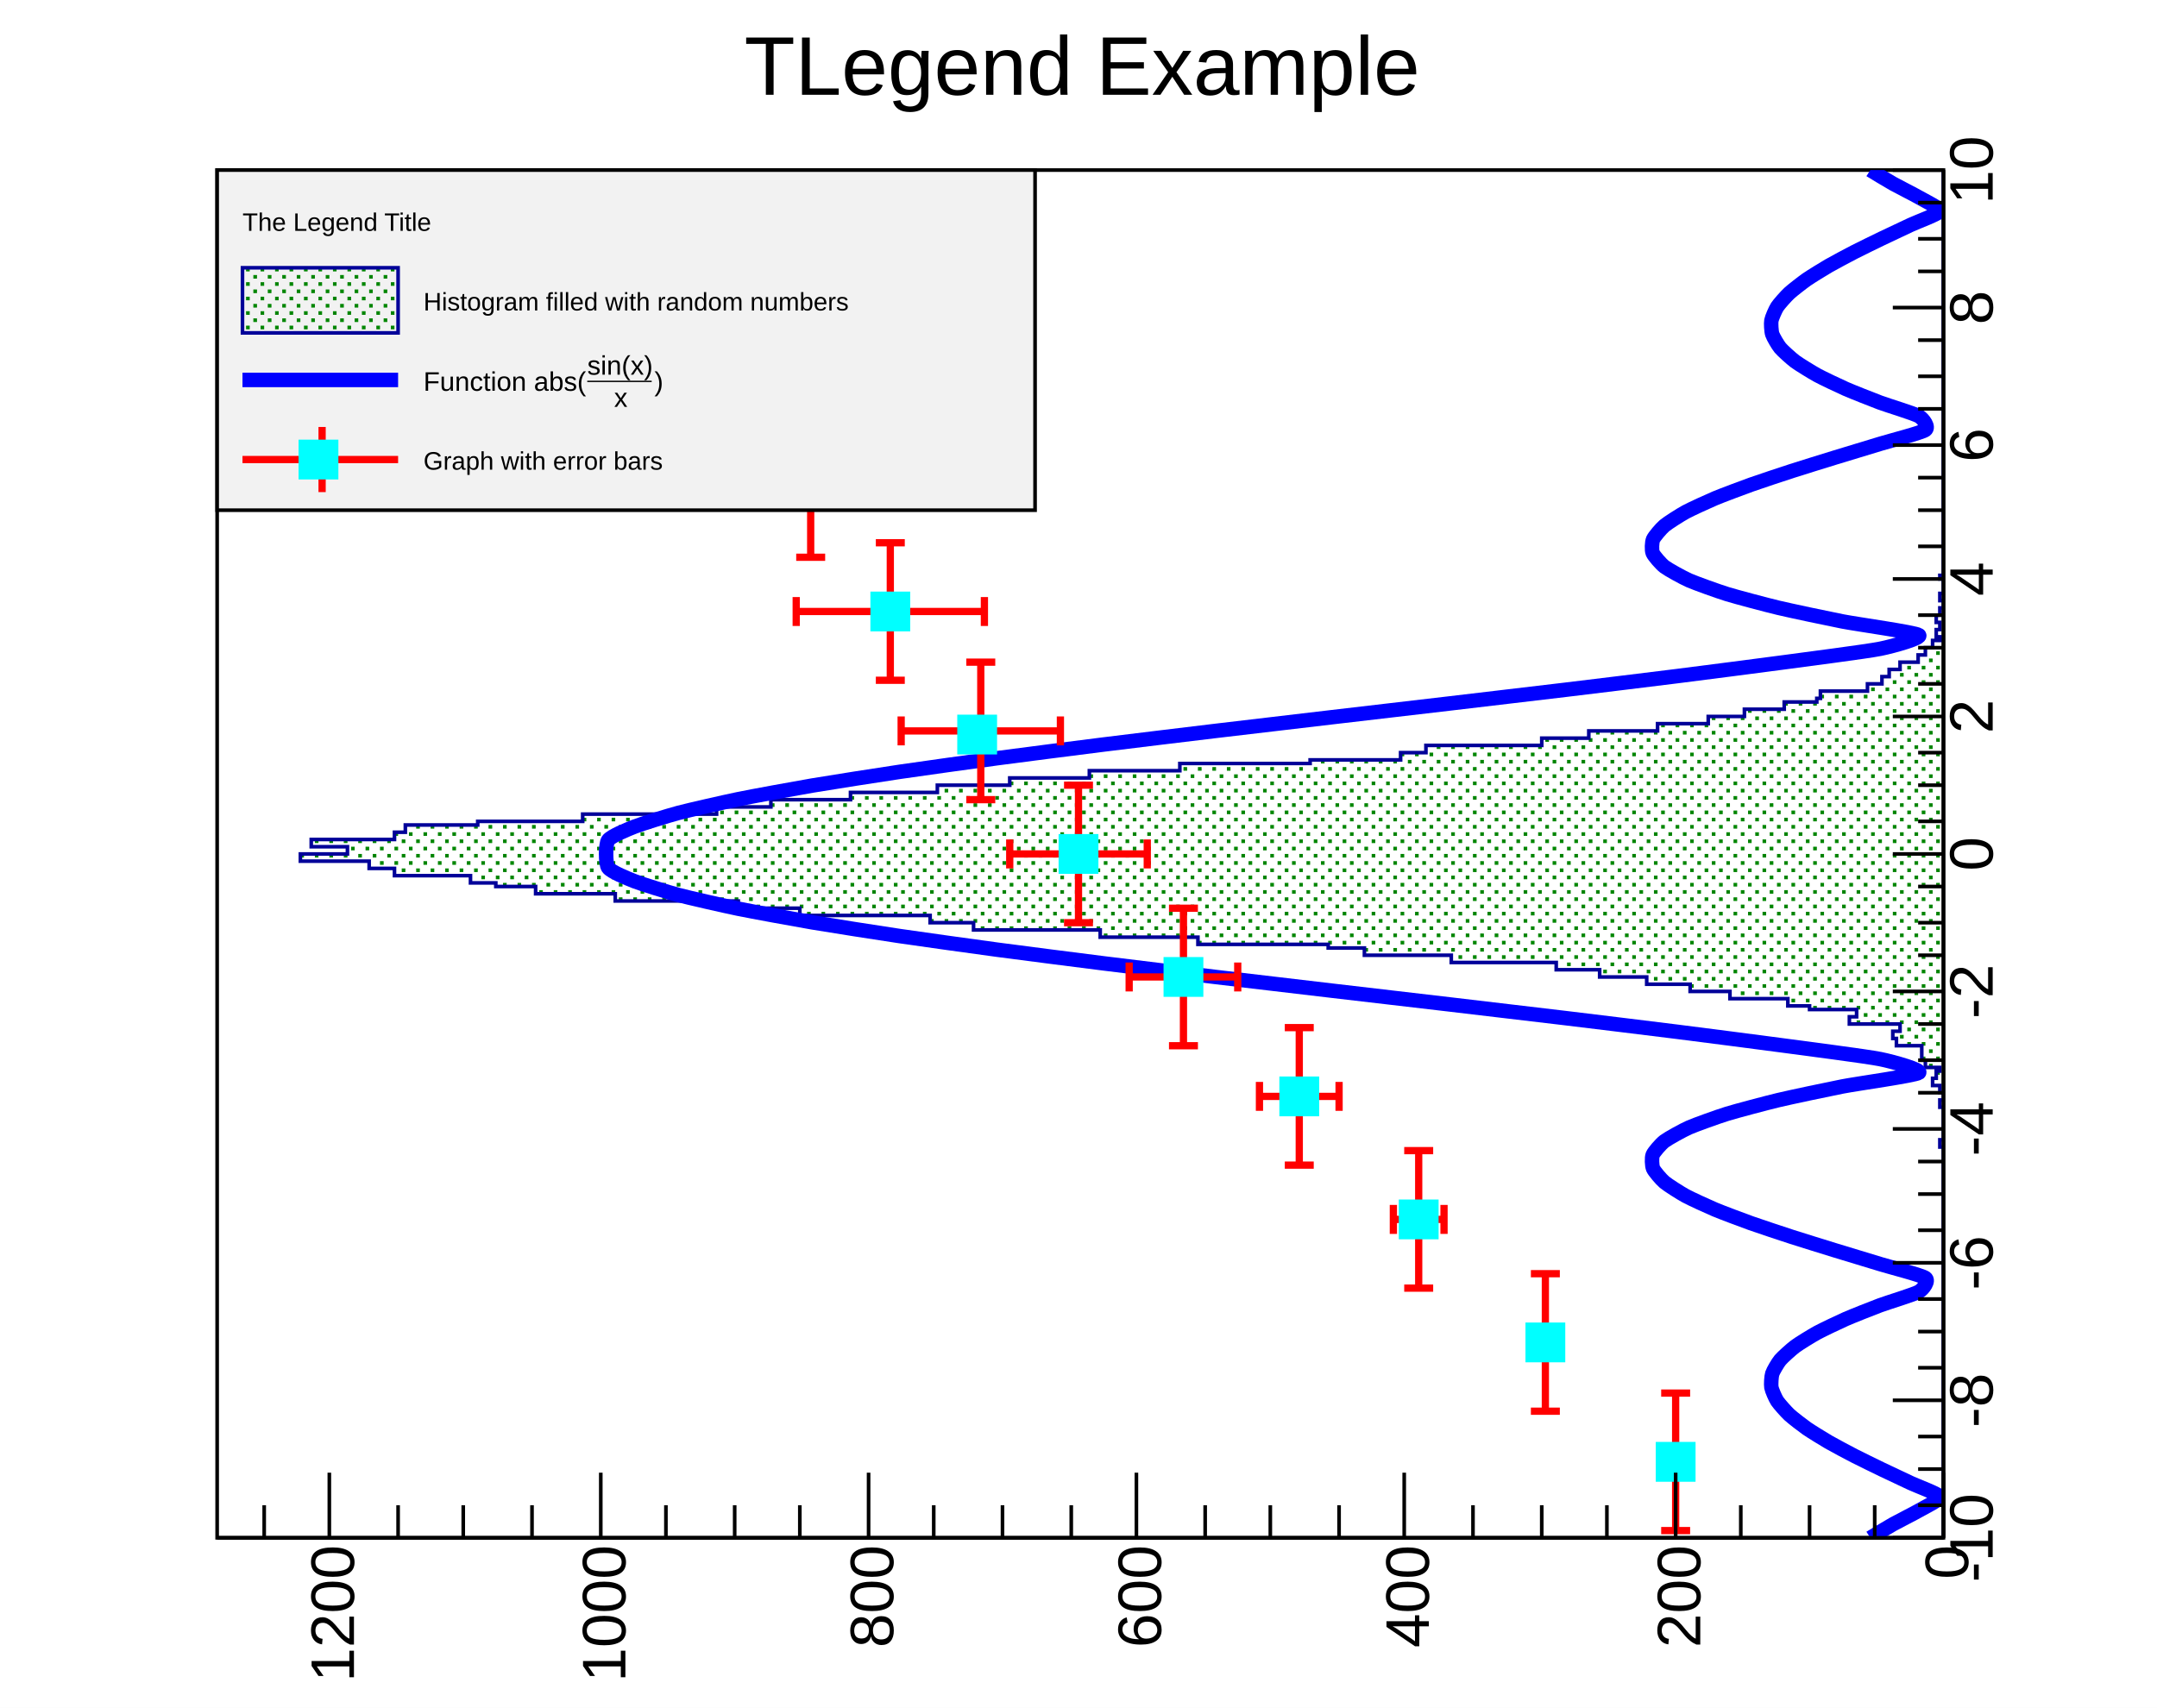
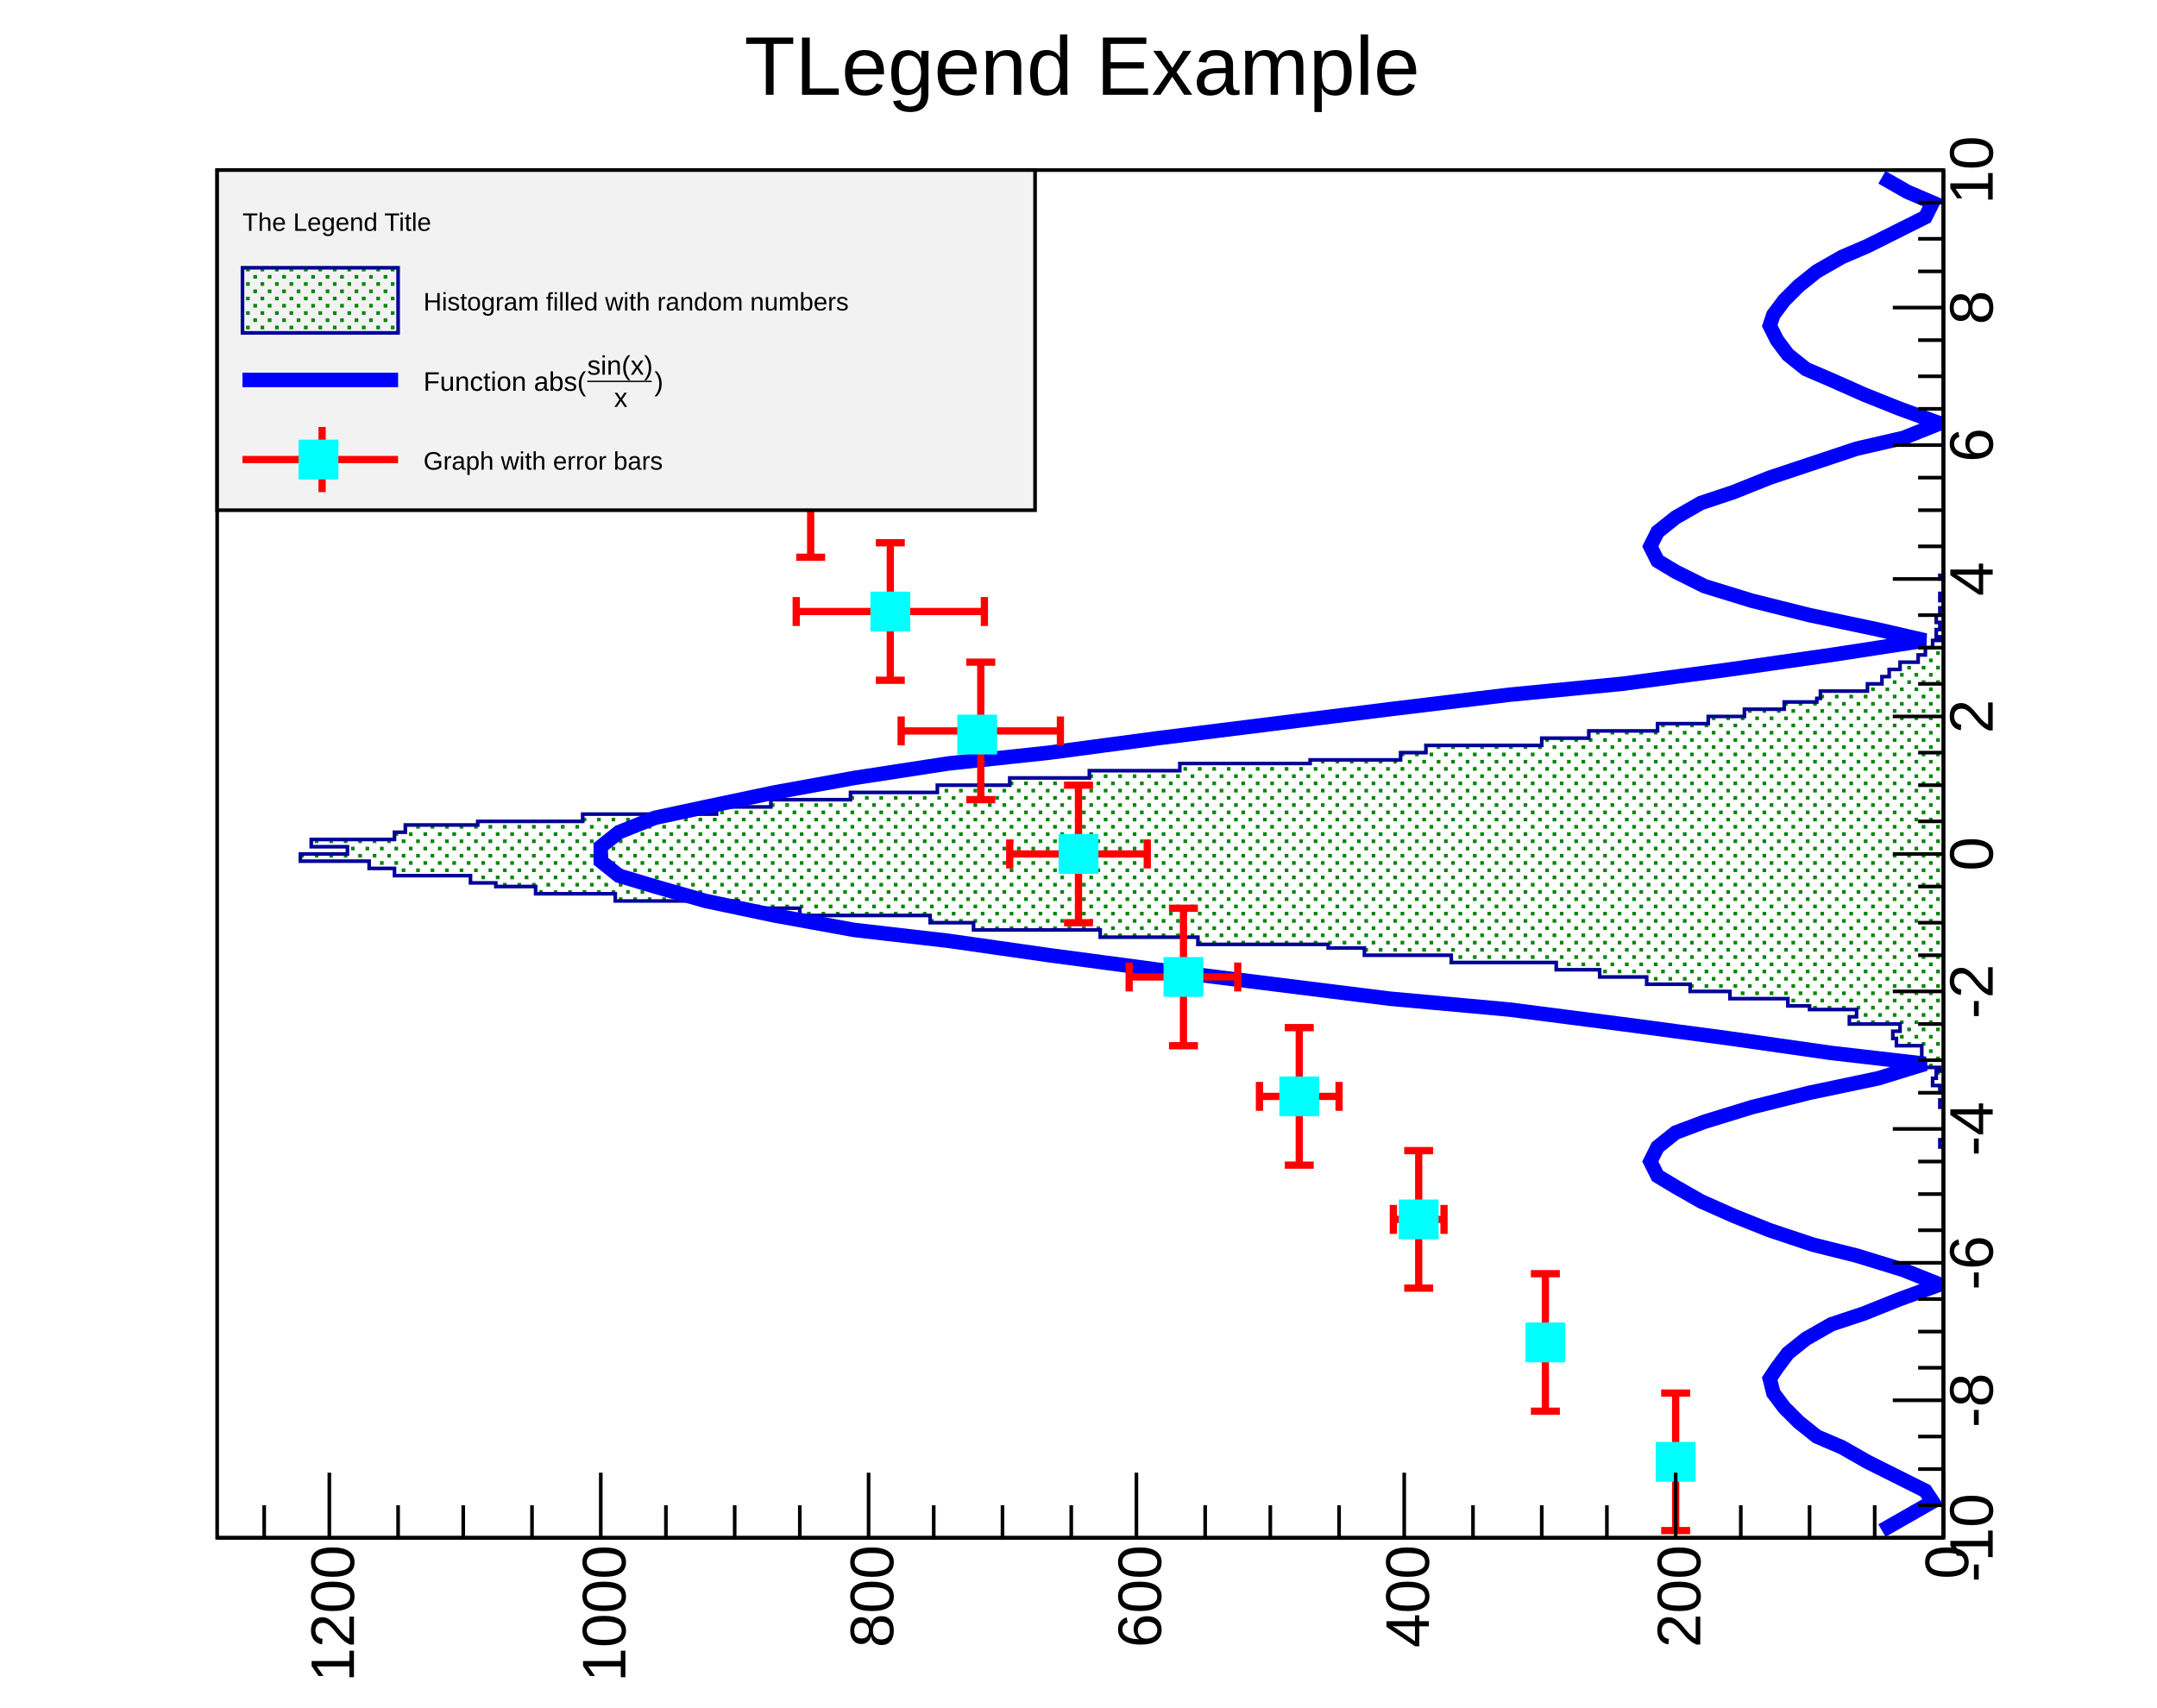
<svg xmlns="http://www.w3.org/2000/svg" viewBox="0 0 596 472" preserveAspectRatio="none" width="596" height="472">
  <defs>
    <pattern id="pat_3003_416" patternUnits="userSpaceOnUse" width="4" height="4">
      <path d="M2,1h1v1h-1zM0,3h1v1h-1z" style="fill: green;" />
    </pattern>
  </defs>
  <path d="M0,0H596V472H0Z" style="fill: white;" />
  <g>
    <g transform="rotate(-90,60,47) translate(-318,47)">
      <path d="M0,0H378V477H0Z" style="fill: white; stroke: black; stroke-width: 1;" />
      <svg x="0" y="0" overflow="hidden" width="378" height="477" viewBox="0 0 378 477">
        <g>
          <path d="M0,477h108v-1h2v1h9v-1h2v1h2v-1h2v-2h2v1h2v1h1v-4h2v-1h4v-7h2v-1h2v2h2v-14h2v2h2v-13h1v-6h2v-16h2v-11h2v-12h2v-13h2v-12h2v-29h2v-24h2v-10h1v-36h2v-27h2v-35h2v-12h2v-36h2v-17h2v-34h2v-22h2v-11h1v-7h2v-21h2v-7h2v-19h2v13h2v-10h2v23h2v3h2v20h1v29h2v37h2v15h2v22h2v24h2v20h2v22h2v25h2v36h1v25h2v7h2v32h2v13h2v19h2v14h2v10h2v11h2v9h1v1h2v13h2v4h2v2h2v3h2v5h2v2h2v2h2v3h1v-2h2v1h2v-1h2v1h2v1h2v-1h2v1h4v-1h1v1h112L378,480H0Z" style="stroke-linejoin: miter; stroke: #000099; stroke-width: 1; fill: url(#pat_3003_416);" />
        </g>
        <g>
-           <path d="M0,456.79C0.4,457.41,3.02,461.76,3.78,463.11S6.8,468.96,7.56,470.25S10.58,476.25,11.34,476.02S14.36,469.6,15.12,468S18.14,461.56,18.9,459.99S21.92,453.78,22.68,452.31S25.7,446.59,26.46,445.28S29.48,440.3,30.24,439.21S33.26,435.2,34.02,434.39S37.04,431.56,37.8,431.06S40.82,429.58,41.58,429.45S44.6,429.45,45.36,429.69S48.38,431.25,49.14,431.89S52.16,435.03,52.92,436.05S55.94,440.74,56.7,442.14S59.72,448.28,60.48,450.01S63.5,457.44,64.26,459.47S67.28,468.98,68.04,470.24S71.06,473.08,71.82,472.02S74.84,462.18,75.6,459.7S78.62,449.7,79.38,447.25S82.4,437.47,83.16,435.13S86.18,425.97,86.94,423.84S89.96,415.7,90.72,413.89S93.74,407.16,94.5,405.76S97.52,400.81,98.28,399.91S101.3,397.08,102.06,396.76S105.08,396.35,105.84,396.66S108.86,398.91,109.62,399.92S112.64,404.99,113.4,406.72S116.42,414.73,117.18,417.19S120.2,428.15,120.96,431.34S123.98,445.19,124.74,449.08S127.76,469.18,128.52,470.22S131.54,463.29,132.3,459.53S135.32,438.18,136.08,432.56S139.1,409.36,139.86,403.35S142.88,378.74,143.64,372.46S146.66,346.93,147.42,340.49S150.44,314.57,151.2,308.12S154.22,282.35,154.98,276.03S158,250.99,158.76,244.94S161.78,221.18,162.54,215.54S165.56,193.6,166.32,188.49S169.34,168.89,170.1,164.43S173.12,147.62,173.88,143.92S176.9,130.29,177.66,127.44S180.68,117.32,181.44,115.37S184.09,108.75,185.22,108.02S191.65,107.28,192.78,108.02S195.8,113.43,196.56,115.37S199.58,124.58,200.34,127.44S203.36,140.22,204.12,143.92S207.14,159.98,207.9,164.43S210.92,183.38,211.68,188.49S214.7,209.89,215.46,215.54S218.48,238.89,219.24,244.94S222.26,269.72,223.02,276.03S226.04,301.67,226.8,308.12S229.82,334.06,230.58,340.49S233.6,366.17,234.36,372.46S237.38,397.34,238.14,403.35S241.16,426.94,241.92,432.56S244.94,455.76,245.7,459.53S248.72,471.27,249.48,470.22S252.5,452.97,253.26,449.08S256.28,434.53,257.04,431.34S260.06,419.65,260.82,417.19S263.84,408.45,264.6,406.72S267.62,400.92,268.38,399.92S271.4,396.98,272.16,396.66S275.18,396.43,275.94,396.76S278.96,399.01,279.72,399.91S282.74,404.36,283.5,405.76S286.52,412.08,287.28,413.89S290.3,421.72,291.06,423.84S294.08,432.79,294.84,435.13S297.86,444.79,298.62,447.25S301.64,457.22,302.4,459.7S305.42,470.97,306.18,472.02S309.2,471.49,309.96,470.24S312.98,461.49,313.74,459.47S316.76,451.74,317.52,450.01S320.54,443.53,321.3,442.14S324.32,437.08,325.08,436.05S328.1,432.52,328.86,431.89S331.88,429.94,332.64,429.69S335.66,429.31,336.42,429.45S339.44,430.57,340.2,431.06S343.22,433.57,343.98,434.39S347,438.12,347.76,439.21S350.78,443.97,351.54,445.28S354.56,450.84,355.32,452.31S358.34,458.42,359.1,459.99S362.12,466.4,362.88,468S365.9,475.8,366.66,476.02S369.68,471.55,370.44,470.25S373.46,464.46,374.22,463.11S377.6,457.41,378,456.79" style="fill: none; stroke: blue; stroke-width: 4;" />
+           <path d="M2,460L6,467L10,474L13,472L17,464L21,456L25,449L28,442L32,437L36,433L40,430L44,429L47,431L51,434L55,439L59,446L62,455L66,465L70,476L74,466L78,453L81,441L85,429L89,419L93,410L97,403L100,398L104,396L108,398L112,403L115,411L119,424L123,440L127,459L131,472L134,446L138,418L142,388L146,357L149,324L153,292L157,260L161,230L165,202L168,176L172,154L176,135L180,121L183,111L187,106L191,106L195,111L199,121L202,135L206,154L210,176L214,202L217,230L221,260L225,292L229,324L233,357L236,388L240,418L244,446L248,472L251,459L255,440L259,424L263,411L267,403L270,398L274,396L278,398L282,403L286,410L289,419L293,429L297,441L301,453L304,466L308,476L312,465L316,455L320,446L323,439L327,434L331,431L335,429L338,430L342,433L346,437L350,442L354,449L357,456L361,464L365,472L369,474L372,467L376,460" style="fill: none; stroke: blue; stroke-width: 4;" />
        </g>
        <g>
          <g transform="translate(21,403)">
            <path style="stroke: red; stroke-width: 2; fill: none;" d="M0,0H-19m0,4v-8M0,0H19m0,4v-8" />
          </g>
          <g transform="translate(54,367)">
            <path style="stroke: red; stroke-width: 2; fill: none;" d="M0,0H-19m0,4v-8M0,0H19m0,4v-8M0,0V4m4,0h-8M0,0V-4m4,0h-8" />
          </g>
          <g transform="translate(88,332)">
            <path style="stroke: red; stroke-width: 2; fill: none;" d="M0,0H-19m0,4v-8M0,0H19m0,4v-8M0,0V7m4,0h-8M0,0V-7m4,0h-8" />
          </g>
          <g transform="translate(122,299)">
            <path style="stroke: red; stroke-width: 2; fill: none;" d="M0,0H-19m0,4v-8M0,0H19m0,4v-8M0,0V11m4,0h-8M0,0V-11m4,0h-8" />
          </g>
          <g transform="translate(155,267)">
            <path style="stroke: red; stroke-width: 2; fill: none;" d="M0,0H-19m0,4v-8M0,0H19m0,4v-8M0,0V15m4,0h-8M0,0V-15m4,0h-8" />
          </g>
          <g transform="translate(189,238)">
            <path style="stroke: red; stroke-width: 2; fill: none;" d="M0,0H-19m0,4v-8M0,0H19m0,4v-8M0,0V19m4,0h-8M0,0V-19m4,0h-8" />
          </g>
          <g transform="translate(223,211)">
            <path style="stroke: red; stroke-width: 2; fill: none;" d="M0,0H-19m0,4v-8M0,0H19m0,4v-8M0,0V22m4,0h-8M0,0V-22m4,0h-8" />
          </g>
          <g transform="translate(256,186)">
            <path style="stroke: red; stroke-width: 2; fill: none;" d="M0,0H-19m0,4v-8M0,0H19m0,4v-8M0,0V26m4,0h-8M0,0V-26m4,0h-8" />
          </g>
          <g transform="translate(290,164)">
            <path style="stroke: red; stroke-width: 2; fill: none;" d="M0,0H-19m0,4v-8M0,0H19m0,4v-8M0,0V30m4,0h-8M0,0V-30m4,0h-8" />
          </g>
          <g transform="translate(324,146)">
            <path style="stroke: red; stroke-width: 2; fill: none;" d="M0,0H-19m0,4v-8M0,0H19m0,4v-8M0,0V33m4,0h-8M0,0V-33m4,0h-8" />
          </g>
          <g transform="translate(357,131)">
            <path style="stroke: red; stroke-width: 2; fill: none;" d="M0,0H-19m0,4v-8M0,0H19m0,4v-8M0,0V37m4,0h-8M0,0V-37m4,0h-8" />
          </g>
          <path d="M16,398v10h10v-10zM49,362v10h10v-10zM83,327v10h10v-10zM117,294v10h10v-10zM150,262v10h10v-10zM184,233v10h10v-10zM217,205v10h10v-10zM251,181v10h10v-10zM285,159v10h10v-10zM318,141v10h10v-10zM352,126v10h10v-10z" style="stroke: cyan; fill: cyan;" />
        </g>
      </svg>
      <g>
        <g transform="translate(0,477)">
          <path d="M0,0h378M0,-14V0M9,-7V0M19,-7V0M28,-7V0M38,-14V0M47,-7V0M57,-7V0M66,-7V0M76,-14V0M85,-7V0M95,-7V0M104,-7V0M113,-14V0M123,-7V0M132,-7V0M142,-7V0M151,-14V0M161,-7V0M170,-7V0M180,-7V0M189,-14V0M198,-7V0M208,-7V0M217,-7V0M227,-14V0M236,-7V0M246,-7V0M255,-7V0M265,-14V0M274,-7V0M284,-7V0M293,-7V0M302,-14V0M312,-7V0M321,-7V0M331,-7V0M340,-14V0M350,-7V0M359,-7V0M369,-7V0M378,-14V0" style="stroke: black; stroke-width: 1;" />
          <g font-family="Arial" font-size="17" space="preserve" fill="black" text-anchor="middle">
            <text dy=".8em">
       -10
      </text>
            <text dy=".8em" transform="translate(38)">
       -8
      </text>
            <text dy=".8em" transform="translate(76)">
       -6
      </text>
            <text dy=".8em" transform="translate(113)">
       -4
      </text>
            <text dy=".8em" transform="translate(151)">
       -2
      </text>
            <text dy=".8em" transform="translate(189)">
       0
      </text>
            <text dy=".8em" transform="translate(227)">
       2
      </text>
            <text dy=".8em" transform="translate(265)">
       4
      </text>
            <text dy=".8em" transform="translate(302)">
       6
      </text>
            <text dy=".8em" transform="translate(340)">
       8
      </text>
            <text dy=".8em" transform="translate(378)">
       10
      </text>
          </g>
        </g>
        <g>
          <path d="M0,0v477M18,477H0M9,458H0M9,440H0M9,421H0M18,403H0M9,384H0M9,366H0M9,347H0M18,328H0M9,310H0M9,291H0M9,273H0M18,254H0M9,236H0M9,217H0M9,198H0M18,180H0M9,161H0M9,143H0M9,124H0M18,106H0M9,87H0M9,68H0M9,50H0M18,31H0M9,13H0" style="stroke: black; stroke-width: 1;" />
          <g font-family="Arial" font-size="17" space="preserve" fill="black" text-anchor="end">
            <text dy=".4em" transform="translate(-2,477)">
       0
      </text>
            <text dy=".4em" transform="translate(-2,403)">
       200
      </text>
            <text dy=".4em" transform="translate(-2,328)">
       400
      </text>
            <text dy=".4em" transform="translate(-2,254)">
       600
      </text>
            <text dy=".4em" transform="translate(-2,180)">
       800
      </text>
            <text dy=".4em" transform="translate(-2,106)">
       1000
      </text>
            <text dy=".4em" transform="translate(-2,31)">
       1200
      </text>
          </g>
        </g>
      </g>
    </g>
    <g transform="translate(60,47)" font-family="Arial" font-size="7" space="preserve">
      <path d="M0,0H226V94H0Z" style="fill: #f2f2f2; stroke: black; stroke-width: 1;" />
      <text fill="black" text-anchor="start" dy=".4em" transform="translate(7,14)">
    The Legend Title
   </text>
      <path d="M7,27v18h43v-18z" style="fill: url(#pat_3003_416); stroke: #000099; stroke-width: 1;" />
      <text fill="black" text-anchor="start" dy=".4em" transform="translate(57,36)">
    Histogram filled with random numbers
   </text>
      <path d="M7,58H50" style="stroke: blue; stroke-width: 4;" />
      <g transform="translate(57,61) scale(0.371)">
        <text fill="black" font-size="20">
     Function abs(
    </text>
        <g transform="translate(122)">
          <text fill="black" font-size="20" transform="translate(0,-12)">
      sin(x)
     </text>
          <path style="stroke: black; stroke-width: 1; fill: none;" d="M0,-7h48" />
          <text fill="black" font-size="20" transform="translate(20,12)">
      x
     </text>
        </g>
        <text fill="black" font-size="20" x="172">
     )
    </text>
      </g>
      <path d="M7,80H50" style="stroke: red; stroke-width: 2;" />
      <path d="M29,71V89" style="stroke: red; stroke-width: 2;" />
      <path d="M23,75v10h10v-10z" style="stroke: cyan; fill: cyan;" />
      <text fill="black" text-anchor="start" dy=".4em" transform="translate(57,80)">
    Graph with error bars
   </text>
    </g>
    <g transform="translate(190,2)" font-family="Arial" font-size="23" space="preserve">
      <text fill="black" text-anchor="middle" dy=".4em" transform="translate(109,15)">
    TLegend Example
   </text>
    </g>
  </g>
</svg>
